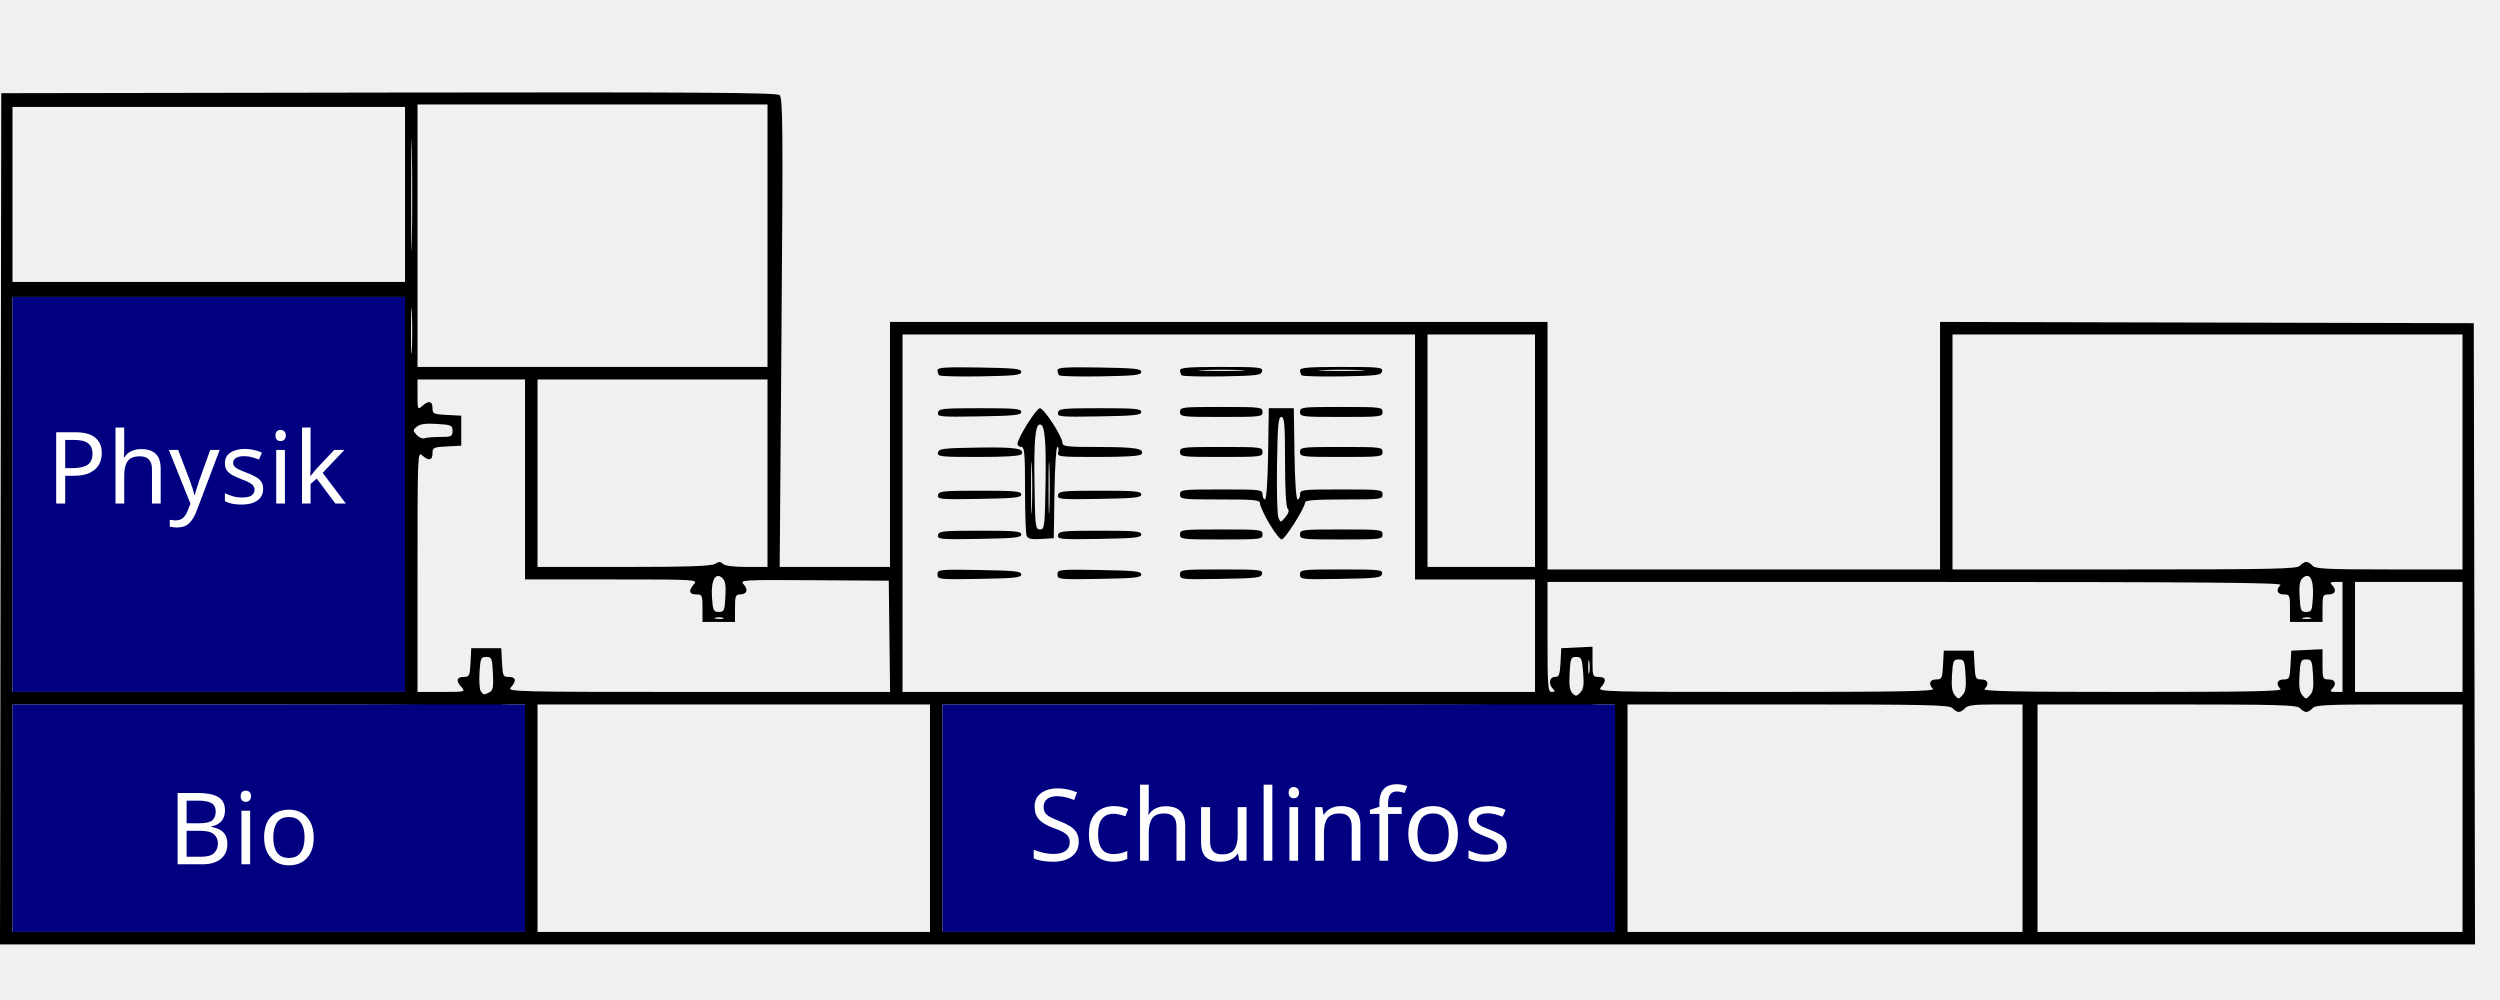
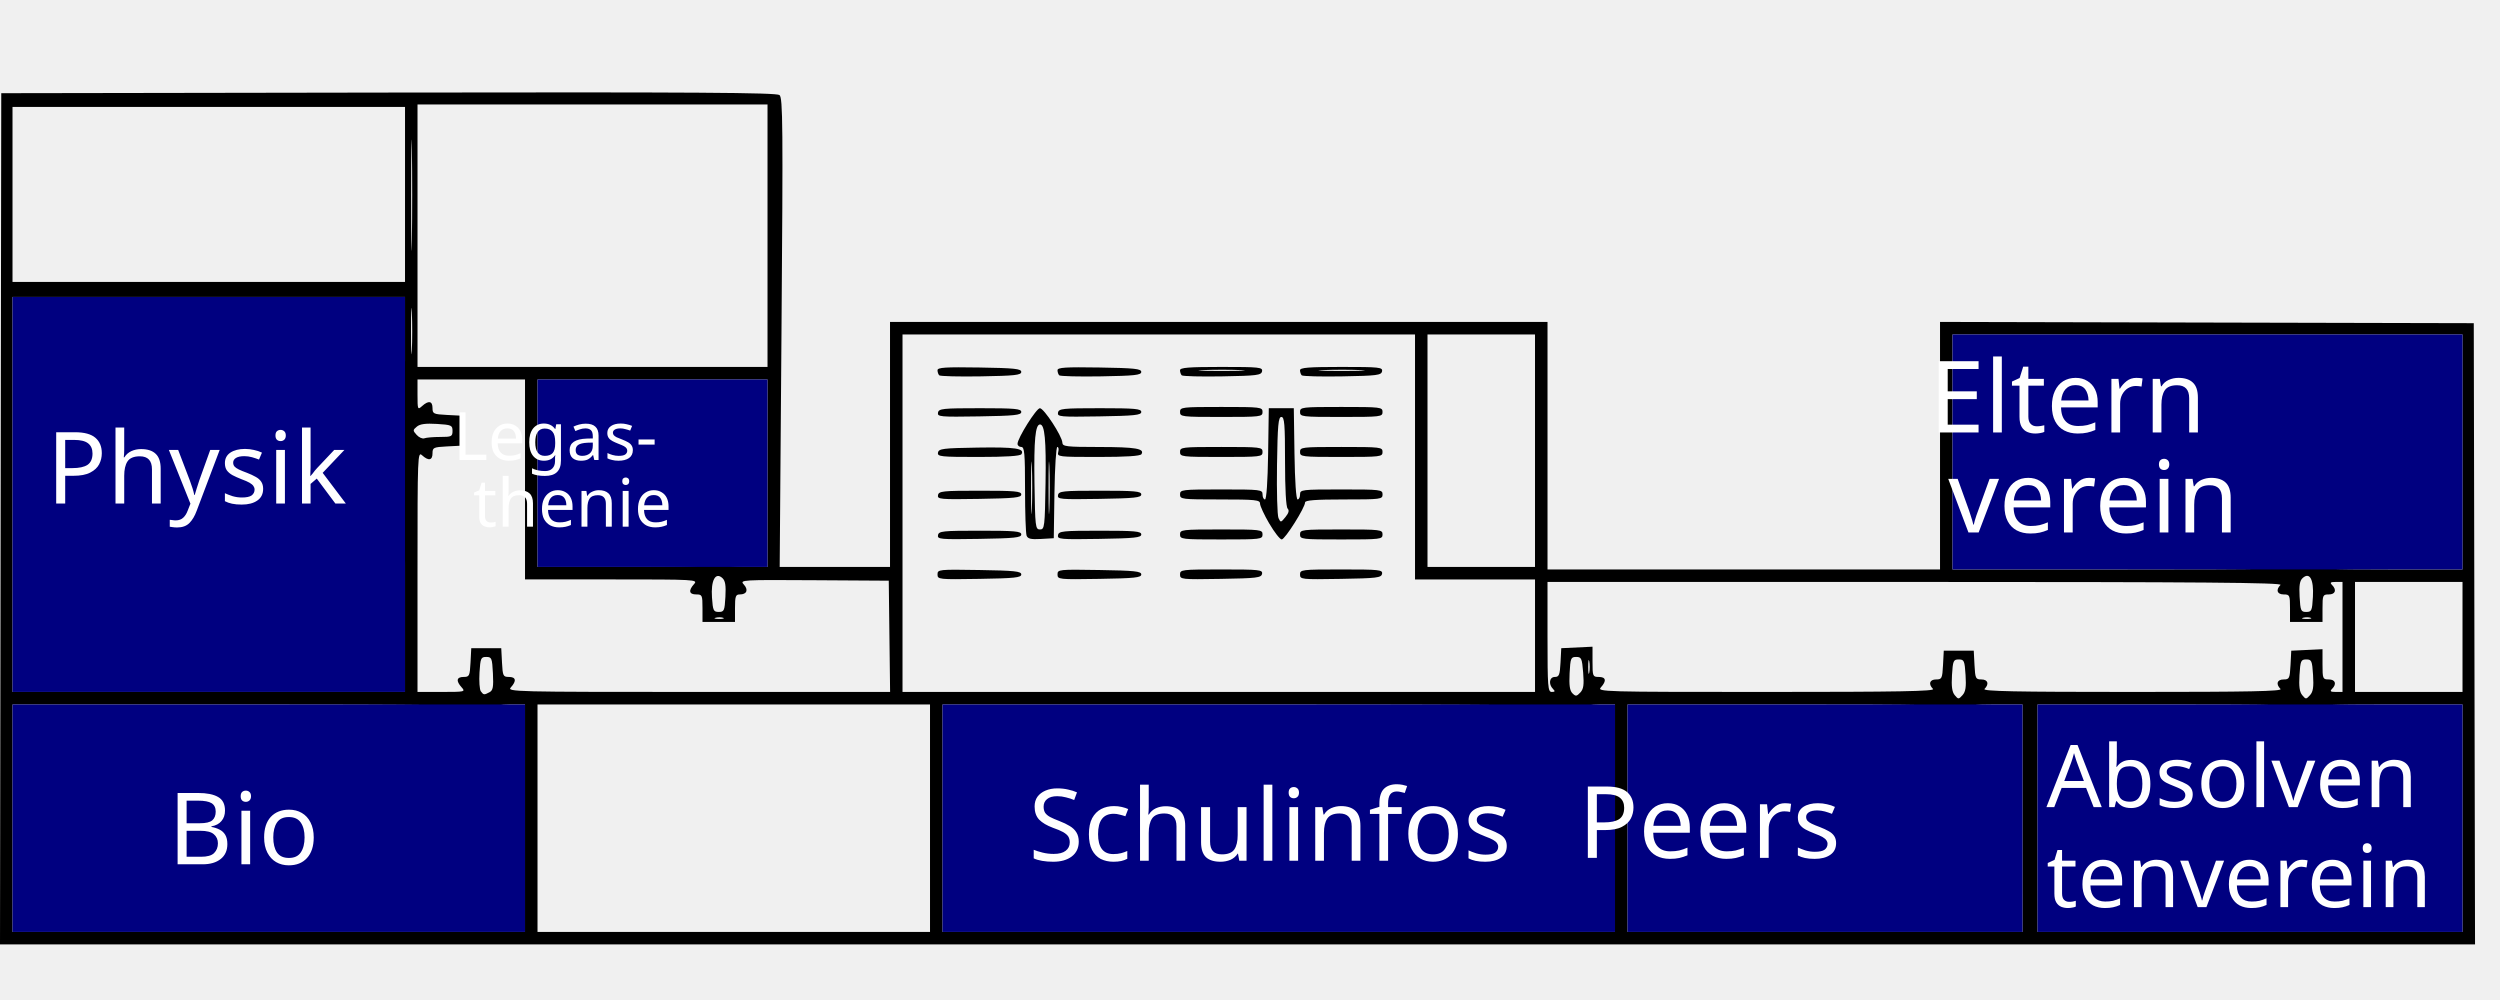
<svg xmlns="http://www.w3.org/2000/svg" xmlns:xlink="http://www.w3.org/1999/xlink" width="1000" height="400" viewBox="0 0 264.583 105.833" version="1.1" id="svg8">
  <defs id="defs2" />
  <g id="layer1" transform="translate(0,-93.88056)">
    <path style="fill:#000000;stroke-width:0.265" d="m 0.067,148.789 0.067,-45.045 40.982,-0.067 c 32.531,-0.053 41.065,0.001 41.382,0.265 0.354,0.293 0.378,3.181 0.209,25.136 l -0.19,24.805 h 5.838 5.838 V 140.917 127.953 h 34.793 34.793 v 13.097 13.097 h 20.77 20.77 V 141.048 127.95 l 28.244,0.067 28.244,0.067 0.067,32.874 0.067,32.874 H 130.971 0 Z m 55.497,31.684 v -12.039 h -1.591 c -0.875,0 -1.825,0.146 -2.11,0.324 -0.41,0.256 -0.587,0.256 -0.843,0 -0.251,-0.251 -5.883,-0.324 -25.01,-0.324 H 1.324 v 12.039 12.039 H 28.444 55.564 Z m 42.862,0 V 168.434 H 77.657 56.887 v 12.039 12.039 H 77.657 98.427 Z m 72.496,0 v -12.039 h -1.591 c -0.875,0 -1.825,0.146 -2.11,0.324 -0.41,0.256 -0.587,0.256 -0.843,0 -0.252,-0.252 -7.669,-0.324 -33.476,-0.324 H 99.749 v 12.039 12.039 h 35.586 35.586 z m 43.127,0 v -12.039 h -2.878 c -2.235,0 -2.952,0.089 -3.207,0.397 -0.181,0.218 -0.479,0.397 -0.661,0.397 -0.183,0 -0.48,-0.179 -0.661,-0.397 -0.287,-0.345 -2.545,-0.397 -17.363,-0.397 h -17.033 v 12.039 12.039 h 20.902 20.902 z m 46.567,0 v -12.039 h -7.773 c -6.586,0 -7.823,0.061 -8.102,0.397 -0.181,0.218 -0.479,0.397 -0.661,0.397 -0.183,0 -0.48,-0.179 -0.661,-0.397 -0.285,-0.343 -2.177,-0.397 -14.055,-0.397 h -13.726 v 12.039 12.039 h 22.49 22.49 z m -52.594,-15.147 c -0.097,-1.524 -0.153,-1.654 -0.72,-1.654 -0.566,0 -0.622,0.129 -0.717,1.654 -0.074,1.195 0.007,1.785 0.291,2.126 0.377,0.453 0.41,0.453 0.822,0 0.328,-0.361 0.404,-0.863 0.324,-2.126 z m 36.777,0 c -0.097,-1.524 -0.153,-1.654 -0.72,-1.654 -0.566,0 -0.622,0.129 -0.717,1.654 -0.074,1.195 0.007,1.785 0.291,2.126 0.377,0.453 0.41,0.453 0.822,0 0.328,-0.361 0.404,-0.863 0.324,-2.126 z m -77.248,-0.265 c -0.121,-1.51 -0.185,-1.654 -0.739,-1.654 -0.562,0 -0.614,0.128 -0.696,1.73 -0.065,1.263 0.016,1.835 0.3,2.118 0.341,0.34 0.442,0.331 0.828,-0.077 0.347,-0.367 0.412,-0.811 0.307,-2.118 z m -115.74,2.077 c 0.364,-0.194 0.429,-0.558 0.357,-1.984 -0.083,-1.626 -0.131,-1.747 -0.704,-1.747 -0.568,0 -0.623,0.128 -0.717,1.654 -0.056,0.909 0.007,1.802 0.141,1.984 0.29,0.394 0.347,0.4 0.923,0.093 z M 42.864,153.746 c 0,-10.088 -0.079,-13.492 -0.324,-13.884 -0.256,-0.41 -0.256,-0.587 0,-0.843 0.239,-0.239 0.324,-2.089 0.324,-7.018 v -6.694 H 22.094 1.324 v 20.902 20.902 h 20.77 20.77 z m 5.994,12.881 c -0.622,-0.687 -0.542,-1.104 0.21,-1.104 0.604,0 0.654,-0.105 0.728,-1.521 l 0.079,-1.521 h 1.587 1.587 l 0.079,1.521 c 0.074,1.417 0.124,1.521 0.728,1.521 0.753,0 0.832,0.416 0.21,1.104 -0.424,0.468 0.212,0.484 19.849,0.484 h 20.287 l -0.071,-5.887 -0.071,-5.887 -7.897,-0.05 c -7.705,-0.048 -7.886,-0.037 -7.449,0.446 0.518,0.573 0.329,1.058 -0.413,1.058 -0.446,0 -0.514,0.191 -0.514,1.455 v 1.455 h -1.72 -1.72 v -1.455 c 0,-1.376 -0.036,-1.455 -0.661,-1.455 -0.765,0 -0.849,-0.413 -0.224,-1.104 0.423,-0.468 0.135,-0.484 -8.731,-0.484 H 55.564 v -10.583 -10.583 h -5.689 -5.689 v 1.629 c 0,1.561 0.02,1.61 0.484,1.191 0.687,-0.622 1.104,-0.542 1.104,0.21 0,0.604 0.105,0.654 1.521,0.728 l 1.521,0.079 v 1.587 1.587 l -1.521,0.079 c -1.417,0.074 -1.521,0.124 -1.521,0.728 0,0.753 -0.416,0.832 -1.104,0.21 -0.468,-0.424 -0.484,-0.023 -0.484,12.303 V 167.111 h 2.555 c 2.458,0 2.538,-0.018 2.117,-0.484 z m 113.598,-5.469 v -5.953 h -6.35 -6.35 V 142.24 129.276 H 122.636 95.516 v 18.918 18.918 h 33.47 33.47 z m -63.235,-6.482 c 0,-0.528 0.118,-0.54 4.432,-0.469 3.731,0.061 4.432,0.135 4.432,0.469 0,0.334 -0.701,0.408 -4.432,0.469 -4.314,0.071 -4.432,0.058 -4.432,-0.469 z m 12.7,0 c 0,-0.528 0.118,-0.54 4.432,-0.469 3.731,0.061 4.432,0.135 4.432,0.469 0,0.334 -0.701,0.408 -4.432,0.469 -4.314,0.071 -4.432,0.058 -4.432,-0.469 z m 12.965,0.007 c 0,-0.516 0.159,-0.536 4.385,-0.536 4.034,0 4.378,0.037 4.296,0.463 -0.08,0.415 -0.538,0.471 -4.385,0.536 -4.161,0.07 -4.296,0.056 -4.296,-0.463 z m 12.7,0 c 0,-0.516 0.159,-0.536 4.385,-0.536 4.034,0 4.378,0.037 4.296,0.463 -0.08,0.415 -0.538,0.471 -4.385,0.536 -4.161,0.07 -4.296,0.056 -4.296,-0.463 z m -38.315,-4.167 c 0.082,-0.427 0.486,-0.47 4.452,-0.47 3.701,0 4.362,0.06 4.362,0.397 0,0.334 -0.703,0.408 -4.452,0.47 -4.143,0.068 -4.446,0.04 -4.362,-0.397 z m 9.377,0.051 c -0.091,-0.237 -0.165,-2.446 -0.165,-4.907 0,-3.803 -0.06,-4.476 -0.397,-4.476 -0.218,0 -0.397,-0.149 -0.397,-0.332 0,-0.6 1.99,-3.769 2.366,-3.769 0.424,0 2.35,2.946 2.377,3.638 0.017,0.419 0.39,0.463 3.921,0.467 3.828,0.004 4.813,0.172 4.45,0.76 -0.122,0.197 -1.634,0.294 -4.563,0.294 -4.251,0 -4.377,-0.016 -4.242,-0.529 0.076,-0.291 0.033,-0.529 -0.096,-0.529 -0.129,0 -0.266,2.173 -0.306,4.829 l -0.072,4.829 -1.356,0.079 c -1.058,0.061 -1.392,-0.016 -1.521,-0.352 z m 0.56,-7.346 c -0.049,-1.193 -0.089,-0.146 -0.088,2.328 2.7e-4,2.474 0.04,3.45 0.089,2.17 0.049,-1.28 0.048,-3.305 -5.3e-4,-4.498 z m 1.446,1.733 c 0.07,-4.512 -0.085,-6.152 -0.584,-6.152 -0.498,0 -0.655,1.638 -0.589,6.152 0.068,4.704 0.099,4.961 0.584,4.961 0.485,0 0.516,-0.258 0.589,-4.961 z m 0.406,-1.733 c -0.049,-1.193 -0.089,-0.146 -0.088,2.328 2.6e-4,2.474 0.04,3.45 0.089,2.17 0.049,-1.28 0.048,-3.305 -5.3e-4,-4.498 z m 0.911,7.296 c 0.082,-0.427 0.486,-0.47 4.452,-0.47 3.701,0 4.362,0.06 4.362,0.397 0,0.334 -0.703,0.408 -4.452,0.47 -4.143,0.068 -4.446,0.04 -4.362,-0.397 z m 12.915,-0.073 c 0,-0.508 0.176,-0.529 4.366,-0.529 4.189,0 4.366,0.021 4.366,0.529 0,0.508 -0.176,0.529 -4.366,0.529 -4.189,0 -4.366,-0.021 -4.366,-0.529 z m 9.448,-1.148 c -0.54,-0.922 -0.981,-1.875 -0.981,-2.117 0,-0.391 -0.464,-0.44 -4.233,-0.44 -4.057,0 -4.233,-0.022 -4.233,-0.529 0,-0.508 0.176,-0.529 4.366,-0.529 4.189,0 4.366,0.021 4.366,0.529 0,0.291 0.116,0.529 0.259,0.529 0.156,0 0.287,-1.909 0.331,-4.829 l 0.072,-4.829 h 1.323 1.323 l 0.072,4.829 c 0.044,2.919 0.174,4.829 0.331,4.829 0.142,0 0.259,-0.238 0.259,-0.529 0,-0.508 0.176,-0.529 4.366,-0.529 4.189,0 4.366,0.021 4.366,0.529 0,0.506 -0.176,0.529 -4.101,0.529 -2.998,0 -4.101,0.085 -4.101,0.315 0,0.548 -2.125,3.918 -2.47,3.918 -0.182,0 -0.772,-0.755 -1.311,-1.677 z m 1.94,-1.593 c -0.17,-0.17 -0.275,-2.077 -0.275,-4.985 0,-3.95 -0.062,-4.71 -0.386,-4.71 -0.322,0 -0.399,0.843 -0.463,5.093 -0.043,2.801 0.028,5.324 0.157,5.607 0.226,0.495 0.253,0.491 0.738,-0.108 0.349,-0.43 0.419,-0.706 0.228,-0.897 z m 1.312,2.741 c 0,-0.508 0.176,-0.529 4.366,-0.529 4.189,0 4.366,0.021 4.366,0.529 0,0.508 -0.176,0.529 -4.366,0.529 -4.189,0 -4.366,-0.021 -4.366,-0.529 z m -38.315,-4.161 c 0.082,-0.427 0.486,-0.47 4.452,-0.47 3.701,0 4.362,0.06 4.362,0.397 0,0.334 -0.703,0.408 -4.452,0.47 -4.143,0.068 -4.446,0.04 -4.362,-0.397 z m 12.7,0 c 0.082,-0.427 0.486,-0.47 4.452,-0.47 3.701,0 4.362,0.06 4.362,0.397 0,0.334 -0.703,0.408 -4.452,0.47 -4.143,0.068 -4.446,0.04 -4.362,-0.397 z m -12.699,-4.504 c 0.079,-0.414 0.525,-0.47 4.187,-0.529 3.985,-0.064 5.02,0.091 4.645,0.698 -0.122,0.197 -1.631,0.294 -4.551,0.294 -4.019,0 -4.362,-0.037 -4.281,-0.463 z m 25.614,-0.066 c 0,-0.508 0.176,-0.529 4.366,-0.529 4.189,0 4.366,0.021 4.366,0.529 0,0.508 -0.176,0.529 -4.366,0.529 -4.189,0 -4.366,-0.021 -4.366,-0.529 z m 12.7,0 c 0,-0.508 0.176,-0.529 4.366,-0.529 4.189,0 4.366,0.021 4.366,0.529 0,0.508 -0.176,0.529 -4.366,0.529 -4.189,0 -4.366,-0.021 -4.366,-0.529 z m -38.315,-4.161 c 0.082,-0.427 0.486,-0.47 4.452,-0.47 3.701,0 4.362,0.06 4.362,0.397 0,0.334 -0.703,0.408 -4.452,0.47 -4.143,0.068 -4.446,0.04 -4.362,-0.397 z m 12.7,0 c 0.082,-0.427 0.486,-0.47 4.452,-0.47 3.701,0 4.362,0.06 4.362,0.397 0,0.334 -0.703,0.408 -4.452,0.47 -4.143,0.068 -4.446,0.04 -4.362,-0.397 z m 12.915,-0.073 c 0,-0.508 0.176,-0.529 4.366,-0.529 4.189,0 4.366,0.021 4.366,0.529 0,0.508 -0.176,0.529 -4.366,0.529 -4.189,0 -4.366,-0.021 -4.366,-0.529 z m 12.7,0 c 0,-0.508 0.176,-0.529 4.366,-0.529 4.189,0 4.366,0.021 4.366,0.529 0,0.508 -0.176,0.529 -4.366,0.529 -4.189,0 -4.366,-0.021 -4.366,-0.529 z M 99.403,133.603 c -0.1,-0.1 -0.183,-0.344 -0.183,-0.542 0,-0.291 0.84,-0.345 4.432,-0.287 3.731,0.061 4.432,0.135 4.432,0.469 0,0.333 -0.681,0.408 -4.249,0.469 -2.337,0.04 -4.331,-0.01 -4.432,-0.11 z m 12.7,0 c -0.1,-0.1 -0.183,-0.344 -0.183,-0.542 0,-0.291 0.84,-0.345 4.432,-0.287 3.731,0.061 4.432,0.135 4.432,0.469 0,0.333 -0.681,0.408 -4.249,0.469 -2.337,0.04 -4.331,-0.01 -4.432,-0.11 z m 12.965,1.5e-4 c -0.101,-0.101 -0.183,-0.342 -0.183,-0.536 0,-0.28 0.907,-0.353 4.385,-0.353 4.034,0 4.378,0.037 4.296,0.463 -0.079,0.413 -0.529,0.471 -4.202,0.536 -2.262,0.04 -4.196,-0.01 -4.296,-0.11 z m 6.245,-0.555 c -1.048,-0.05 -2.834,-0.05 -3.969,-7.9e-4 -1.134,0.05 -0.277,0.091 1.906,0.091 2.183,2.6e-4 3.111,-0.04 2.063,-0.09 z m 6.455,0.555 c -0.101,-0.101 -0.183,-0.342 -0.183,-0.536 0,-0.28 0.907,-0.353 4.385,-0.353 4.034,0 4.378,0.037 4.296,0.463 -0.079,0.413 -0.529,0.471 -4.202,0.536 -2.262,0.04 -4.196,-0.01 -4.296,-0.11 z m 6.245,-0.555 c -1.048,-0.05 -2.834,-0.05 -3.969,-7.9e-4 -1.134,0.05 -0.277,0.091 1.906,0.091 2.183,2.6e-4 3.111,-0.04 2.063,-0.09 z m 20.348,33.745 c -0.505,-0.505 -0.386,-1.27 0.198,-1.27 0.443,0 0.527,-0.216 0.595,-1.521 l 0.079,-1.521 1.654,-0.079 1.654,-0.079 v 1.6 c 0,1.53 0.029,1.6 0.661,1.6 0.765,0 0.849,0.413 0.224,1.104 -0.424,0.468 0.139,0.484 17.515,0.484 13.964,0 17.883,-0.071 17.636,-0.318 -0.521,-0.521 -0.362,-1.005 0.331,-1.005 0.604,0 0.654,-0.105 0.728,-1.521 l 0.079,-1.521 h 1.587 1.587 l 0.079,1.521 c 0.074,1.417 0.124,1.521 0.728,1.521 0.692,0 0.852,0.484 0.331,1.005 -0.247,0.247 3.234,0.318 15.663,0.318 12.43,0 15.91,-0.071 15.663,-0.318 -0.521,-0.521 -0.362,-1.005 0.331,-1.005 0.604,0 0.654,-0.105 0.728,-1.521 l 0.079,-1.521 1.654,-0.079 1.654,-0.079 v 1.6 c 0,1.53 0.029,1.6 0.661,1.6 0.705,0 0.869,0.48 0.344,1.005 -0.247,0.247 -0.159,0.318 0.397,0.318 h 0.714 v -5.821 -5.821 h -0.714 c -0.556,0 -0.644,0.071 -0.397,0.318 0.525,0.525 0.361,1.005 -0.344,1.005 -0.625,0 -0.661,0.079 -0.661,1.455 v 1.455 h -1.72 -1.72 v -1.455 c 0,-1.376 -0.036,-1.455 -0.661,-1.455 -0.705,0 -0.869,-0.48 -0.344,-1.005 0.247,-0.247 -8.337,-0.318 -38.629,-0.318 h -38.947 v 5.821 c 0,5.302 0.04,5.821 0.45,5.821 0.35,0 0.379,-0.071 0.132,-0.318 z m 96.255,-5.503 v -5.821 h -5.689 -5.689 v 5.821 5.821 h 5.689 5.689 z m -92.417,2.58 c -0.063,-0.327 -0.115,-0.059 -0.115,0.595 0,0.655 0.052,0.923 0.115,0.595 0.063,-0.327 0.063,-0.863 0,-1.191 z m -91.661,-4.605 c -0.179,-0.072 -0.536,-0.077 -0.794,-0.01 -0.257,0.067 -0.111,0.126 0.326,0.132 0.437,0.005 0.647,-0.05 0.468,-0.122 z m 168.01,0 c -0.179,-0.072 -0.536,-0.077 -0.794,-0.01 -0.257,0.067 -0.111,0.126 0.326,0.132 0.437,0.005 0.647,-0.05 0.468,-0.122 z M 76.773,157.037 c 0.068,-1.217 -0.012,-1.699 -0.33,-1.987 -0.731,-0.66 -1.218,0.263 -1.092,2.072 0.096,1.384 0.161,1.521 0.719,1.521 0.564,0 0.621,-0.129 0.703,-1.607 z m 168.01,0.009 c 0.104,-1.847 -0.341,-2.661 -1.086,-1.988 -0.309,0.279 -0.389,0.775 -0.322,1.979 0.083,1.479 0.138,1.607 0.704,1.607 0.565,0 0.622,-0.128 0.704,-1.598 z m -1.366,-3.297 c 0.181,-0.218 0.479,-0.397 0.661,-0.397 0.183,0 0.48,0.179 0.661,0.397 0.279,0.336 1.516,0.397 8.102,0.397 h 7.773 v -12.435 -12.435 h -26.988 -26.988 v 12.435 12.435 h 18.224 c 15.876,0 18.266,-0.051 18.553,-0.397 z M 75.669,153.558 c 0.41,-0.256 0.587,-0.256 0.843,0 0.204,0.204 1.14,0.324 2.52,0.324 h 2.196 v -9.922 -9.922 H 69.058 56.887 v 9.922 9.922 h 9.132 c 6.747,0 9.267,-0.085 9.651,-0.324 z m 86.786,-11.979 v -12.303 h -5.689 -5.689 v 12.303 12.303 h 5.689 5.689 z M 46.59,140.124 c 1.199,0 1.301,-0.05 1.301,-0.638 0,-0.595 -0.111,-0.645 -1.654,-0.74 -1.184,-0.073 -1.786,0.007 -2.119,0.284 -0.438,0.364 -0.439,0.416 -0.017,0.882 0.247,0.273 0.615,0.432 0.818,0.354 0.203,-0.078 0.955,-0.142 1.67,-0.142 z m -3,-13.151 c -0.05,-1.134 -0.091,-0.277 -0.091,1.906 -2.64e-4,2.183 0.04,3.111 0.09,2.063 0.05,-1.048 0.05,-2.834 7.93e-4,-3.969 z m 37.639,-8.148 V 104.934 H 62.708 44.187 v 13.891 13.891 H 62.708 81.229 Z m -37.637,-9.079 c -0.043,-2.574 -0.079,-0.393 -0.079,4.846 8.8e-5,5.239 0.035,7.344 0.079,4.679 0.043,-2.665 0.043,-6.951 -1.56e-4,-9.525 z m -0.727,4.714 v -9.26 H 22.094 1.324 v 9.26 9.26 h 20.77 20.77 z" id="grundriss" />
    <a xlink:href="#physiksaal" id="physiksaallink" transform="translate(52.36866,16.91129)">
-       <g id="g4553">
-         <rect y="108.396" x="-51.044" height="41.804" width="41.54" id="physiksaalarea" style="fill:#000080;stroke-width:0.265" />
-         <text id="text3726" y="130.264" x="-47.455" style="font-style:normal;font-variant:normal;font-weight:normal;font-stretch:normal;font-size:10.583px;line-height:1.25;font-family:sans-serif;-inkscape-font-specification:'sans-serif, Normal';font-variant-ligatures:normal;font-variant-caps:normal;font-variant-numeric:normal;text-align:start;letter-spacing:0px;word-spacing:0px;writing-mode:lr-tb;text-anchor:start;fill:#000000;fill-opacity:1;stroke:none;stroke-width:0.265" xml:space="preserve">
-           <tspan style="fill:#ffffff;stroke-width:0.265" y="130.264" x="-47.455" id="tspan3724">Physik</tspan>
-         </text>
-       </g>
+       <rect style="fill:#000080;stroke-width:0.265" id="physiksaalarea" width="41.54" height="41.804" x="-51.044" y="108.396" />
+       <text xml:space="preserve" style="font-style:normal;font-variant:normal;font-weight:normal;font-stretch:normal;font-size:10.583px;line-height:1.25;font-family:sans-serif;-inkscape-font-specification:'sans-serif, Normal';font-variant-ligatures:normal;font-variant-caps:normal;font-variant-numeric:normal;text-align:start;letter-spacing:0px;word-spacing:0px;writing-mode:lr-tb;text-anchor:start;fill:#000000;fill-opacity:1;stroke:none;stroke-width:0.265" x="-47.455" y="130.264" id="text3726">
+         <tspan id="tspan3724" x="-47.455" y="130.264" style="fill:#ffffff;stroke-width:0.265">Physik</tspan>
+       </text>
    </a>
    <g id="g4559">
      <a xlink:href="#biosaal" id="biosaallink">
        <rect style="fill:#000080;stroke-width:0.265" id="biosaalarea" width="54.24" height="24.077" x="1.324" y="168.434" />
        <text id="text4544" y="185.351" x="17.765" style="font-style:normal;font-variant:normal;font-weight:normal;font-stretch:normal;font-size:10.583px;line-height:1.25;font-family:sans-serif;-inkscape-font-specification:'sans-serif, Normal';font-variant-ligatures:normal;font-variant-caps:normal;font-variant-numeric:normal;text-align:start;letter-spacing:0px;word-spacing:0px;writing-mode:lr-tb;text-anchor:start;fill:#000000;fill-opacity:1;stroke:none;stroke-width:0.265" xml:space="preserve">
          <tspan style="fill:#ffffff;stroke-width:0.265" y="185.351" x="17.765" id="tspan4542">Bio</tspan>
        </text>
      </a>
    </g>
    <g id="g4565">
      <a xlink:href="#informationenschulleitung" id="infoschulleitunglink">
        <rect style="fill:#000080;stroke-width:0.265" id="informationenschulleitungarea" width="71.173" height="24.077" x="99.749" y="168.434" />
        <text id="text4548" y="184.973" x="108.857" style="font-style:normal;font-variant:normal;font-weight:normal;font-stretch:normal;font-size:10.583px;line-height:1.25;font-family:sans-serif;-inkscape-font-specification:'sans-serif, Normal';font-variant-ligatures:normal;font-variant-caps:normal;font-variant-numeric:normal;text-align:start;letter-spacing:0px;word-spacing:0px;writing-mode:lr-tb;text-anchor:start;fill:#000000;fill-opacity:1;stroke:none;stroke-width:0.265" xml:space="preserve">
          <tspan style="fill:#ffffff;stroke-width:0.265" y="184.973" x="108.857" id="tspan4546">Schulinfos</tspan>
        </text>
      </a>
    </g>
+     <a id="a39" xlink:href="#peers">
+       <g id="g37">
+         <a id="a3728" xlink:href="#peers" xlink:title="" xlink:show="" transform="matrix(0.9634145,0,0,1,6.301688,-4.1734921e-5)">
+           <rect style="fill:#000080;stroke-width:0.265" y="168.434" x="172.245" height="24.077" width="43.392" id="rect23" />
+         </a>
+         <text xml:space="preserve" style="font-style:normal;font-weight:normal;font-size:10.583px;line-height:1.25;font-family:sans-serif;letter-spacing:0px;word-spacing:0px;fill:#000000;fill-opacity:1;stroke:none;stroke-width:0.265" x="193.289" y="184.67" id="text3736">
+           <tspan id="tspan3734" x="193.289" y="184.67" style="text-align:center;text-anchor:middle;fill:#ffffff;stroke-width:0.265">Peers</tspan>
+         </text>
+       </g>
+     </a>
+     <text xml:space="preserve" style="font-style:normal;font-weight:normal;font-size:10.583px;line-height:1000;font-family:sans-serif;letter-spacing:0px;word-spacing:0px;fill:#000000;fill-opacity:1;stroke:none;stroke-width:0.265" x="269.582" y="178.547" id="text3745">
+       <tspan x="269.582" y="5472.963" style="font-size:7.056px;line-height:1000;text-align:end;text-anchor:end;fill:#ffffff;stroke-width:0.265" id="tspan3747" />
+     </text>
+     <a id="a42" xlink:href="#absolventenverein">
+       <g id="g40">
+         <a id="a3740" xlink:href="#absolventenverein">
+           <rect y="168.434" x="215.637" height="24.077" width="44.979" id="rect3738" style="fill:#000080;stroke-width:0.265" />
+         </a>
+         <text xml:space="preserve" style="font-style:normal;font-weight:normal;font-size:10.583px;line-height:1;font-family:sans-serif;letter-spacing:0px;word-spacing:0px;fill:#000000;fill-opacity:1;stroke:none;stroke-width:0.265" x="216.58" y="179.303" id="text3753">
+           <tspan x="216.58" y="179.303" style="font-size:9.172px;line-height:1;fill:#ffffff;stroke-width:0.265" id="tspan3755">Absolven</tspan>
+           <tspan x="216.58" y="189.887" style="font-size:9.172px;line-height:1;fill:#ffffff;stroke-width:0.265" id="tspan3759">tenverein</tspan>
+         </text>
+       </g>
+     </a>
+     <a id="a3768" xlink:href="#legasthenie">
+       <g id="g3766">
+         <rect style="fill:#000080;stroke-width:0.265" id="rect3753" width="24.342" height="19.844" x="56.887" y="134.038" />
+         <text xml:space="preserve" style="font-style:normal;font-weight:normal;font-size:7.056px;line-height:1;font-family:sans-serif;letter-spacing:0px;word-spacing:0px;fill:#000000;fill-opacity:1;stroke:none;stroke-width:0.265" x="68.839" y="142.564" id="text3758">
+           <tspan id="tspan3756" x="68.839" y="142.564" style="font-size:7.056px;line-height:1;text-align:center;text-anchor:middle;fill:#ffffff;stroke-width:0.265">Legas-</tspan>
+           <tspan x="68.839" y="149.619" style="font-size:7.056px;line-height:1;text-align:center;text-anchor:middle;fill:#ffffff;stroke-width:0.265" id="tspan3760">thenie</tspan>
+         </text>
+       </g>
+     </a>
+     <a id="a3789" xlink:href="#elternverein">
+       <g id="g3787">
+         <rect style="fill:#000080;stroke-width:0.265" id="rect3775" width="53.975" height="24.871" x="206.641" y="129.276" />
+         <text xml:space="preserve" style="font-style:normal;font-weight:normal;font-size:10.583px;line-height:1;font-family:sans-serif;text-align:center;letter-spacing:0px;word-spacing:0px;text-anchor:middle;fill:#ffffff;fill-opacity:1;stroke:none;stroke-width:0.265" x="233.941" y="139.653" id="text3779">
+           <tspan id="tspan3777" x="233.941" y="139.653" style="line-height:1;text-align:center;text-anchor:middle;fill:#ffffff;stroke-width:0.265">Eltern</tspan>
+           <tspan x="233.941" y="150.237" style="line-height:1;text-align:center;text-anchor:middle;fill:#ffffff;stroke-width:0.265" id="tspan3781">verein</tspan>
+         </text>
+       </g>
+     </a>
  </g>
</svg>
